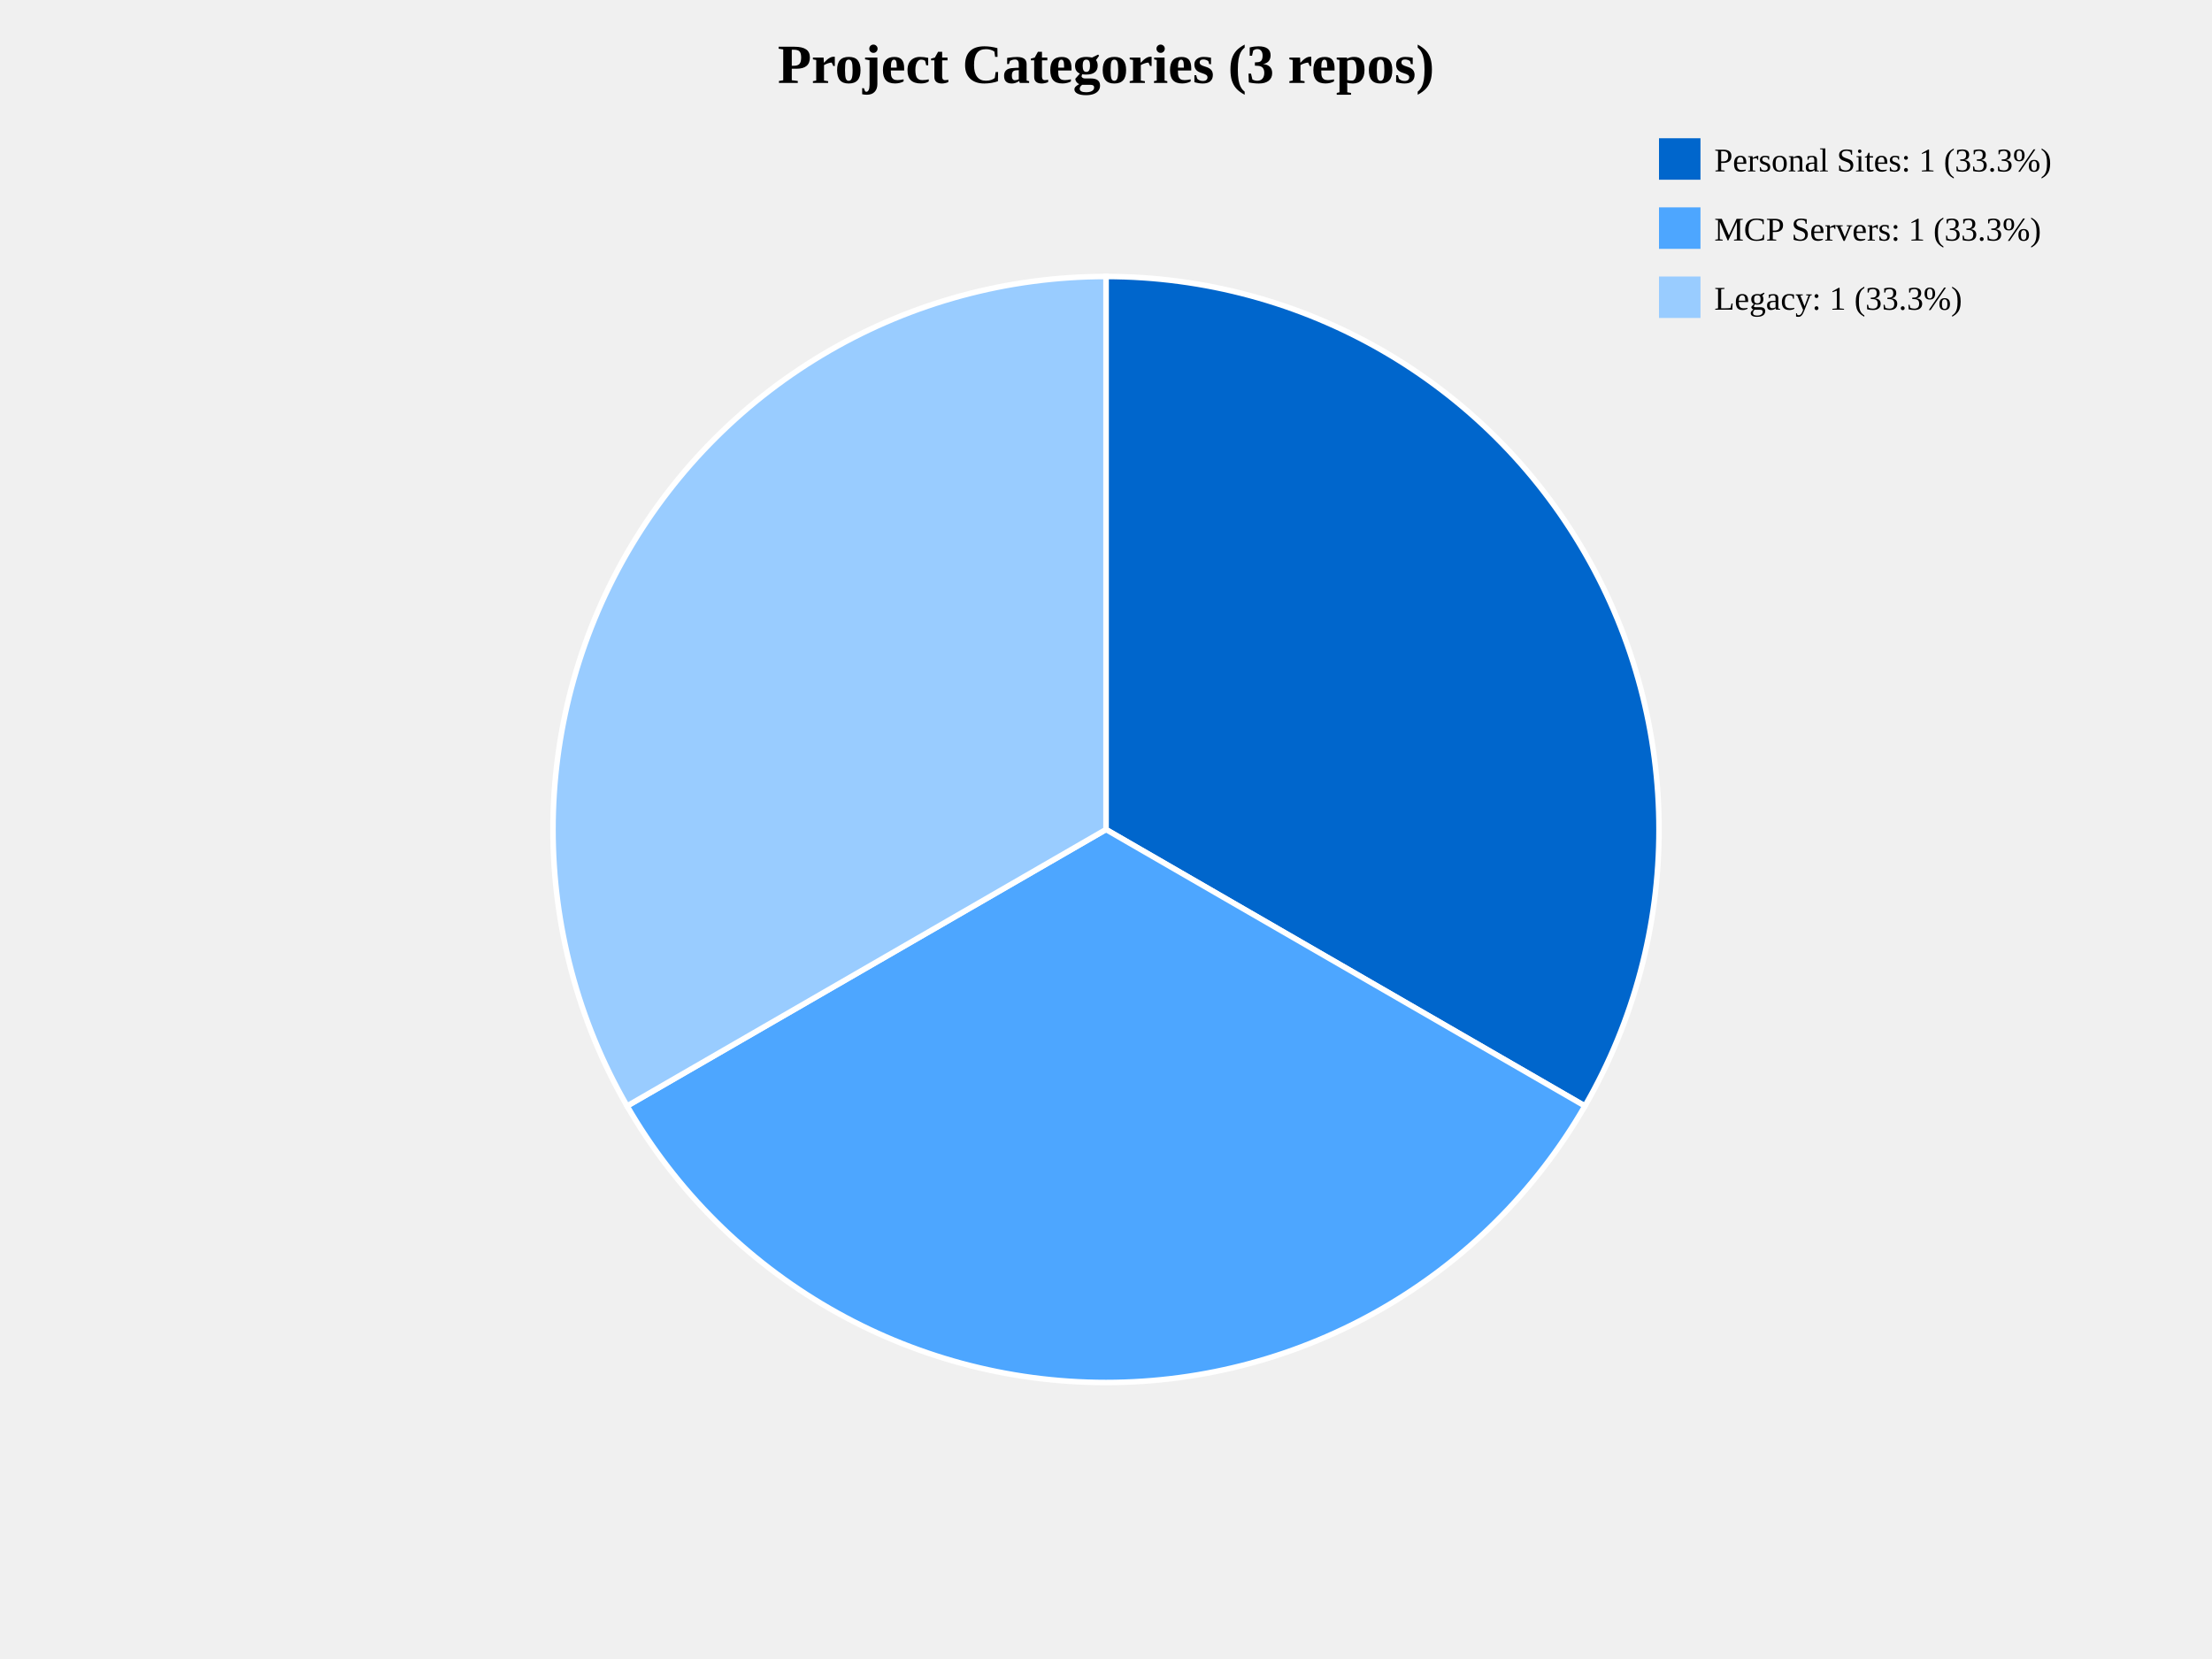
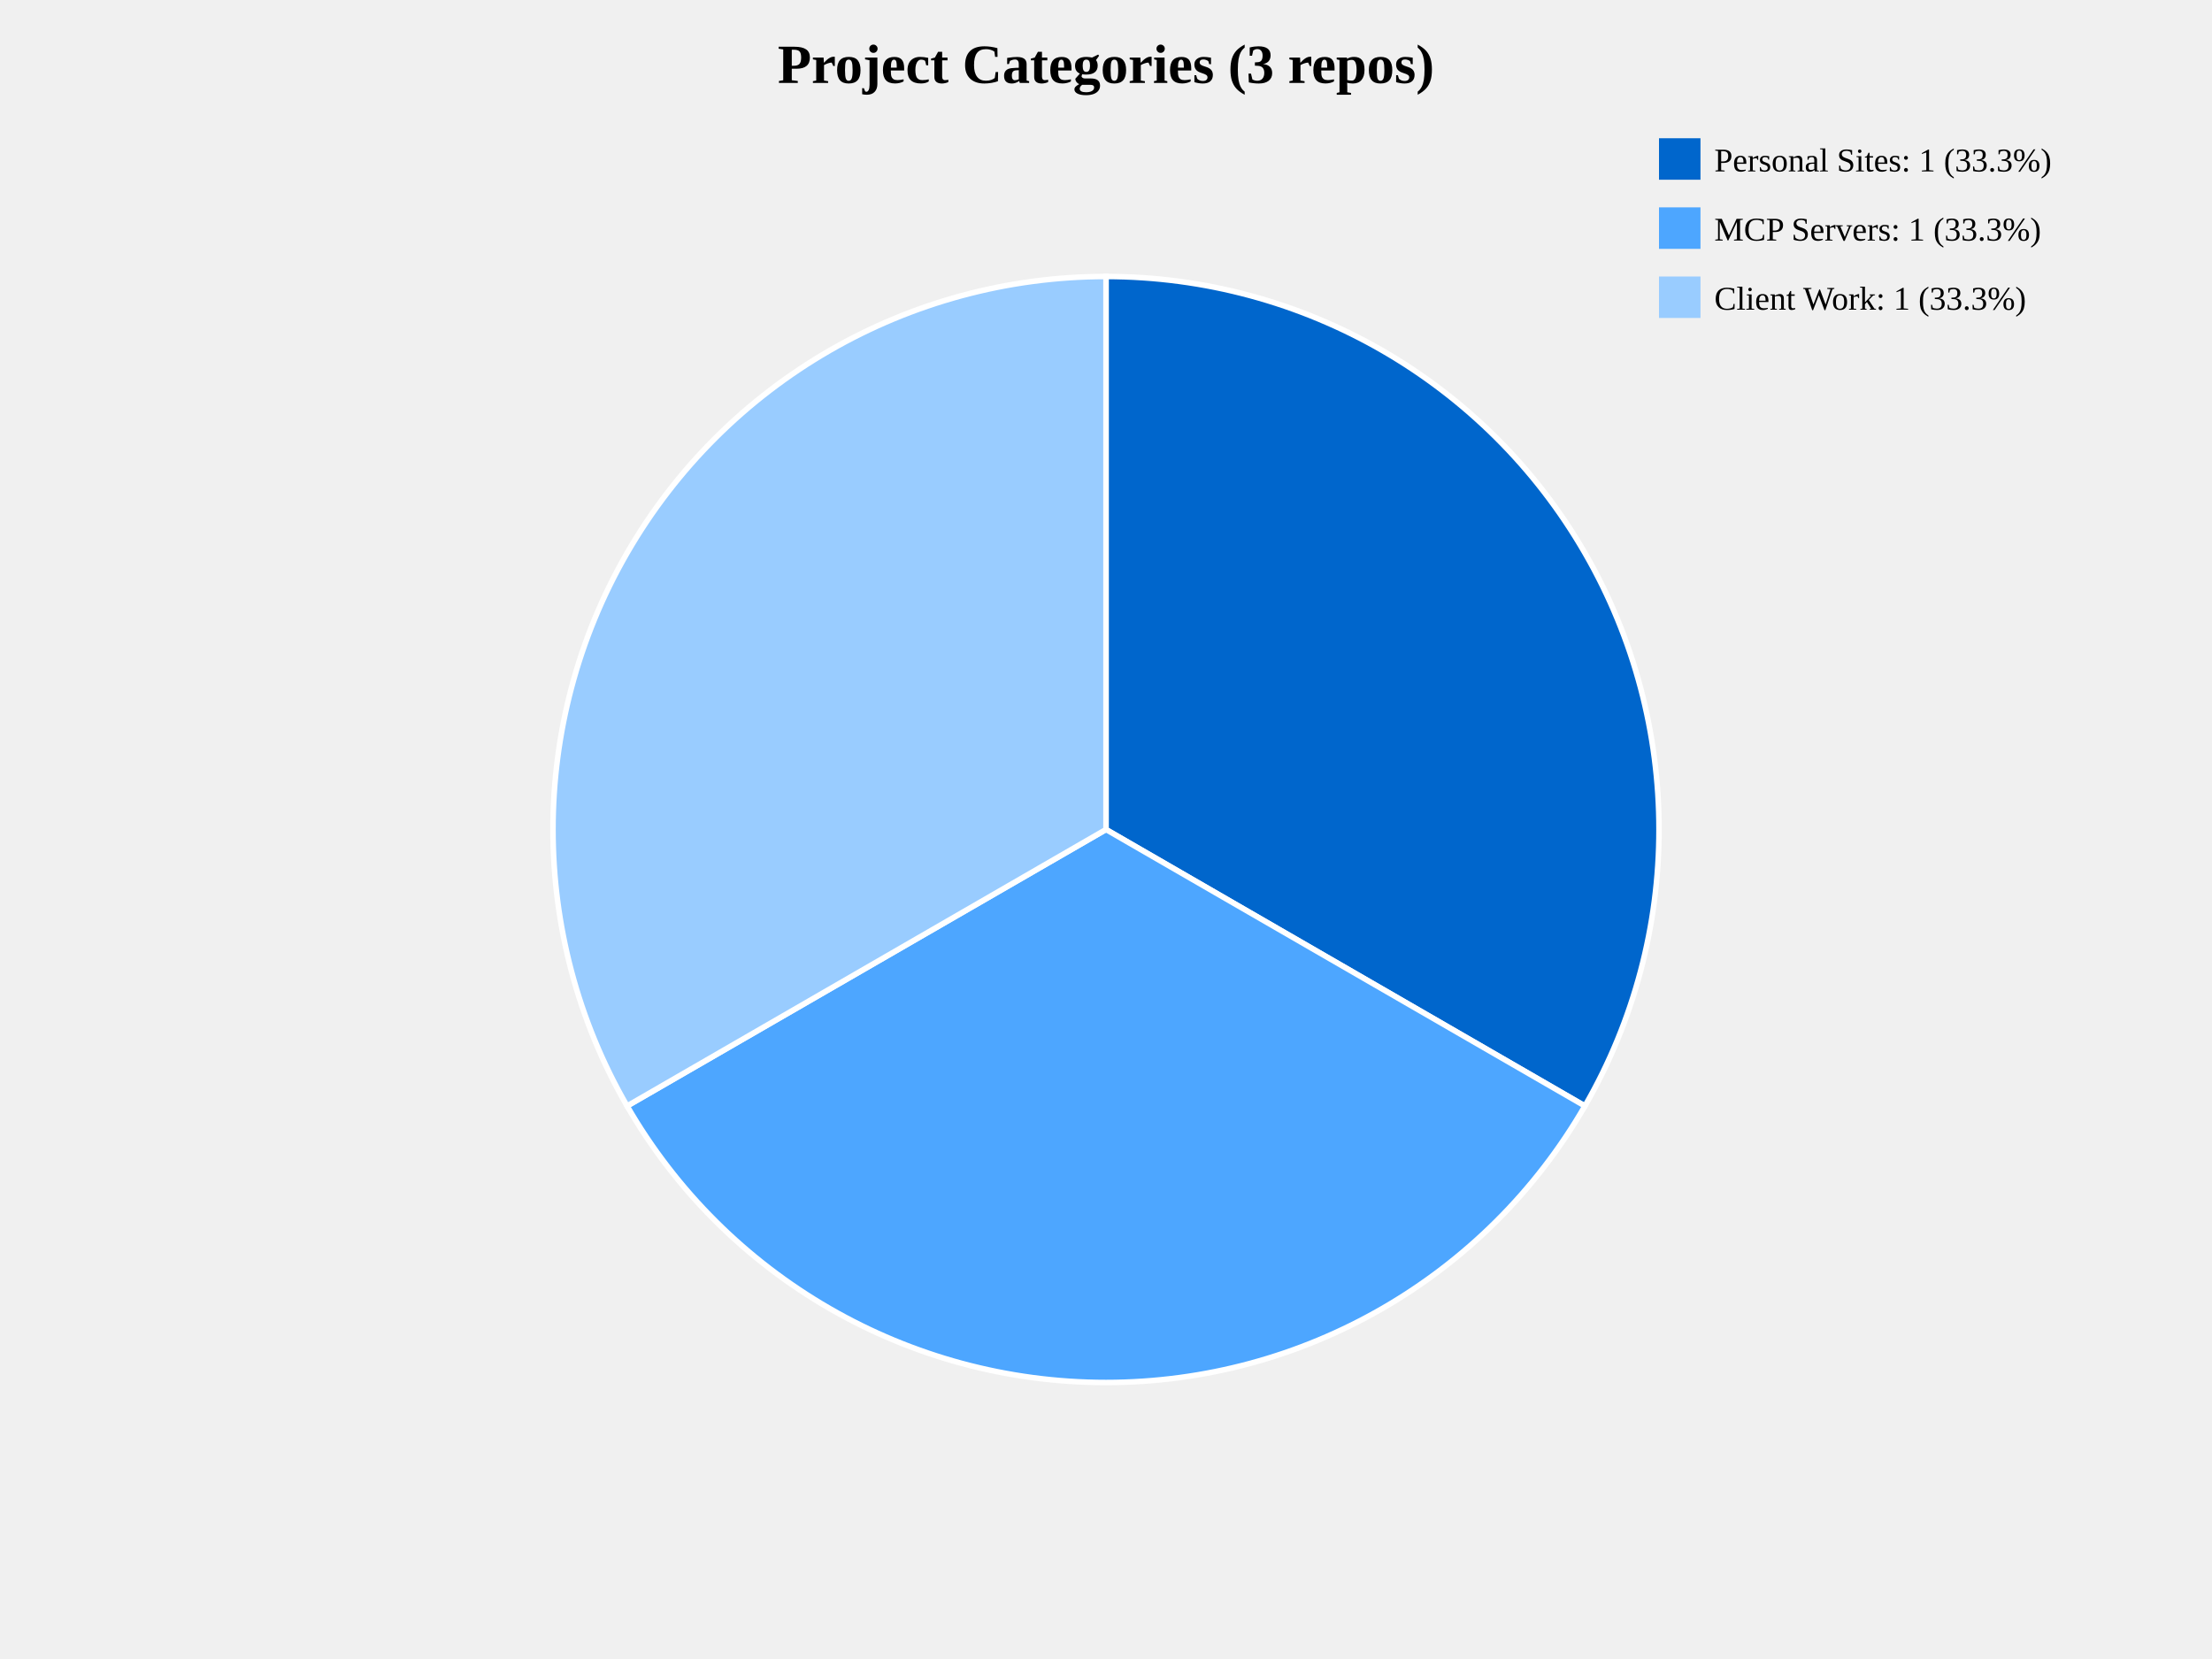
<svg xmlns="http://www.w3.org/2000/svg" width="800" height="600">
  <text x="400.0" y="30" text-anchor="middle" font-size="20" font-weight="bold">Project Categories (3 repos)</text>
  <path d="M 400.0,300.0 L 400.0,100.0 A 200.0,200.0 0 0,1 573.205,400.0 Z" fill="#0066cc" stroke="white" stroke-width="2" />
  <rect x="600" y="50" width="15" height="15" fill="#0066cc" />
  <text x="620" y="62" font-size="12">Personal Sites: 1 (33.3%)</text>
  <path d="M 400.0,300.0 L 573.205,400.0 A 200.0,200.0 0 0,1 226.795,400.0 Z" fill="#4da6ff" stroke="white" stroke-width="2" />
  <rect x="600" y="75" width="15" height="15" fill="#4da6ff" />
  <text x="620" y="87" font-size="12">MCP Servers: 1 (33.3%)</text>
  <path d="M 400.0,300.0 L 226.795,400.0 A 200.0,200.0 0 0,1 400,100.0 Z" fill="#99ccff" stroke="white" stroke-width="2" />
  <rect x="600" y="100" width="15" height="15" fill="#99ccff" />
-   <text x="620" y="112" font-size="12">Legacy: 1 (33.3%)</text>
+   <text x="620" y="112" font-size="12">Client Work: 1 (33.3%)</text>
</svg>
